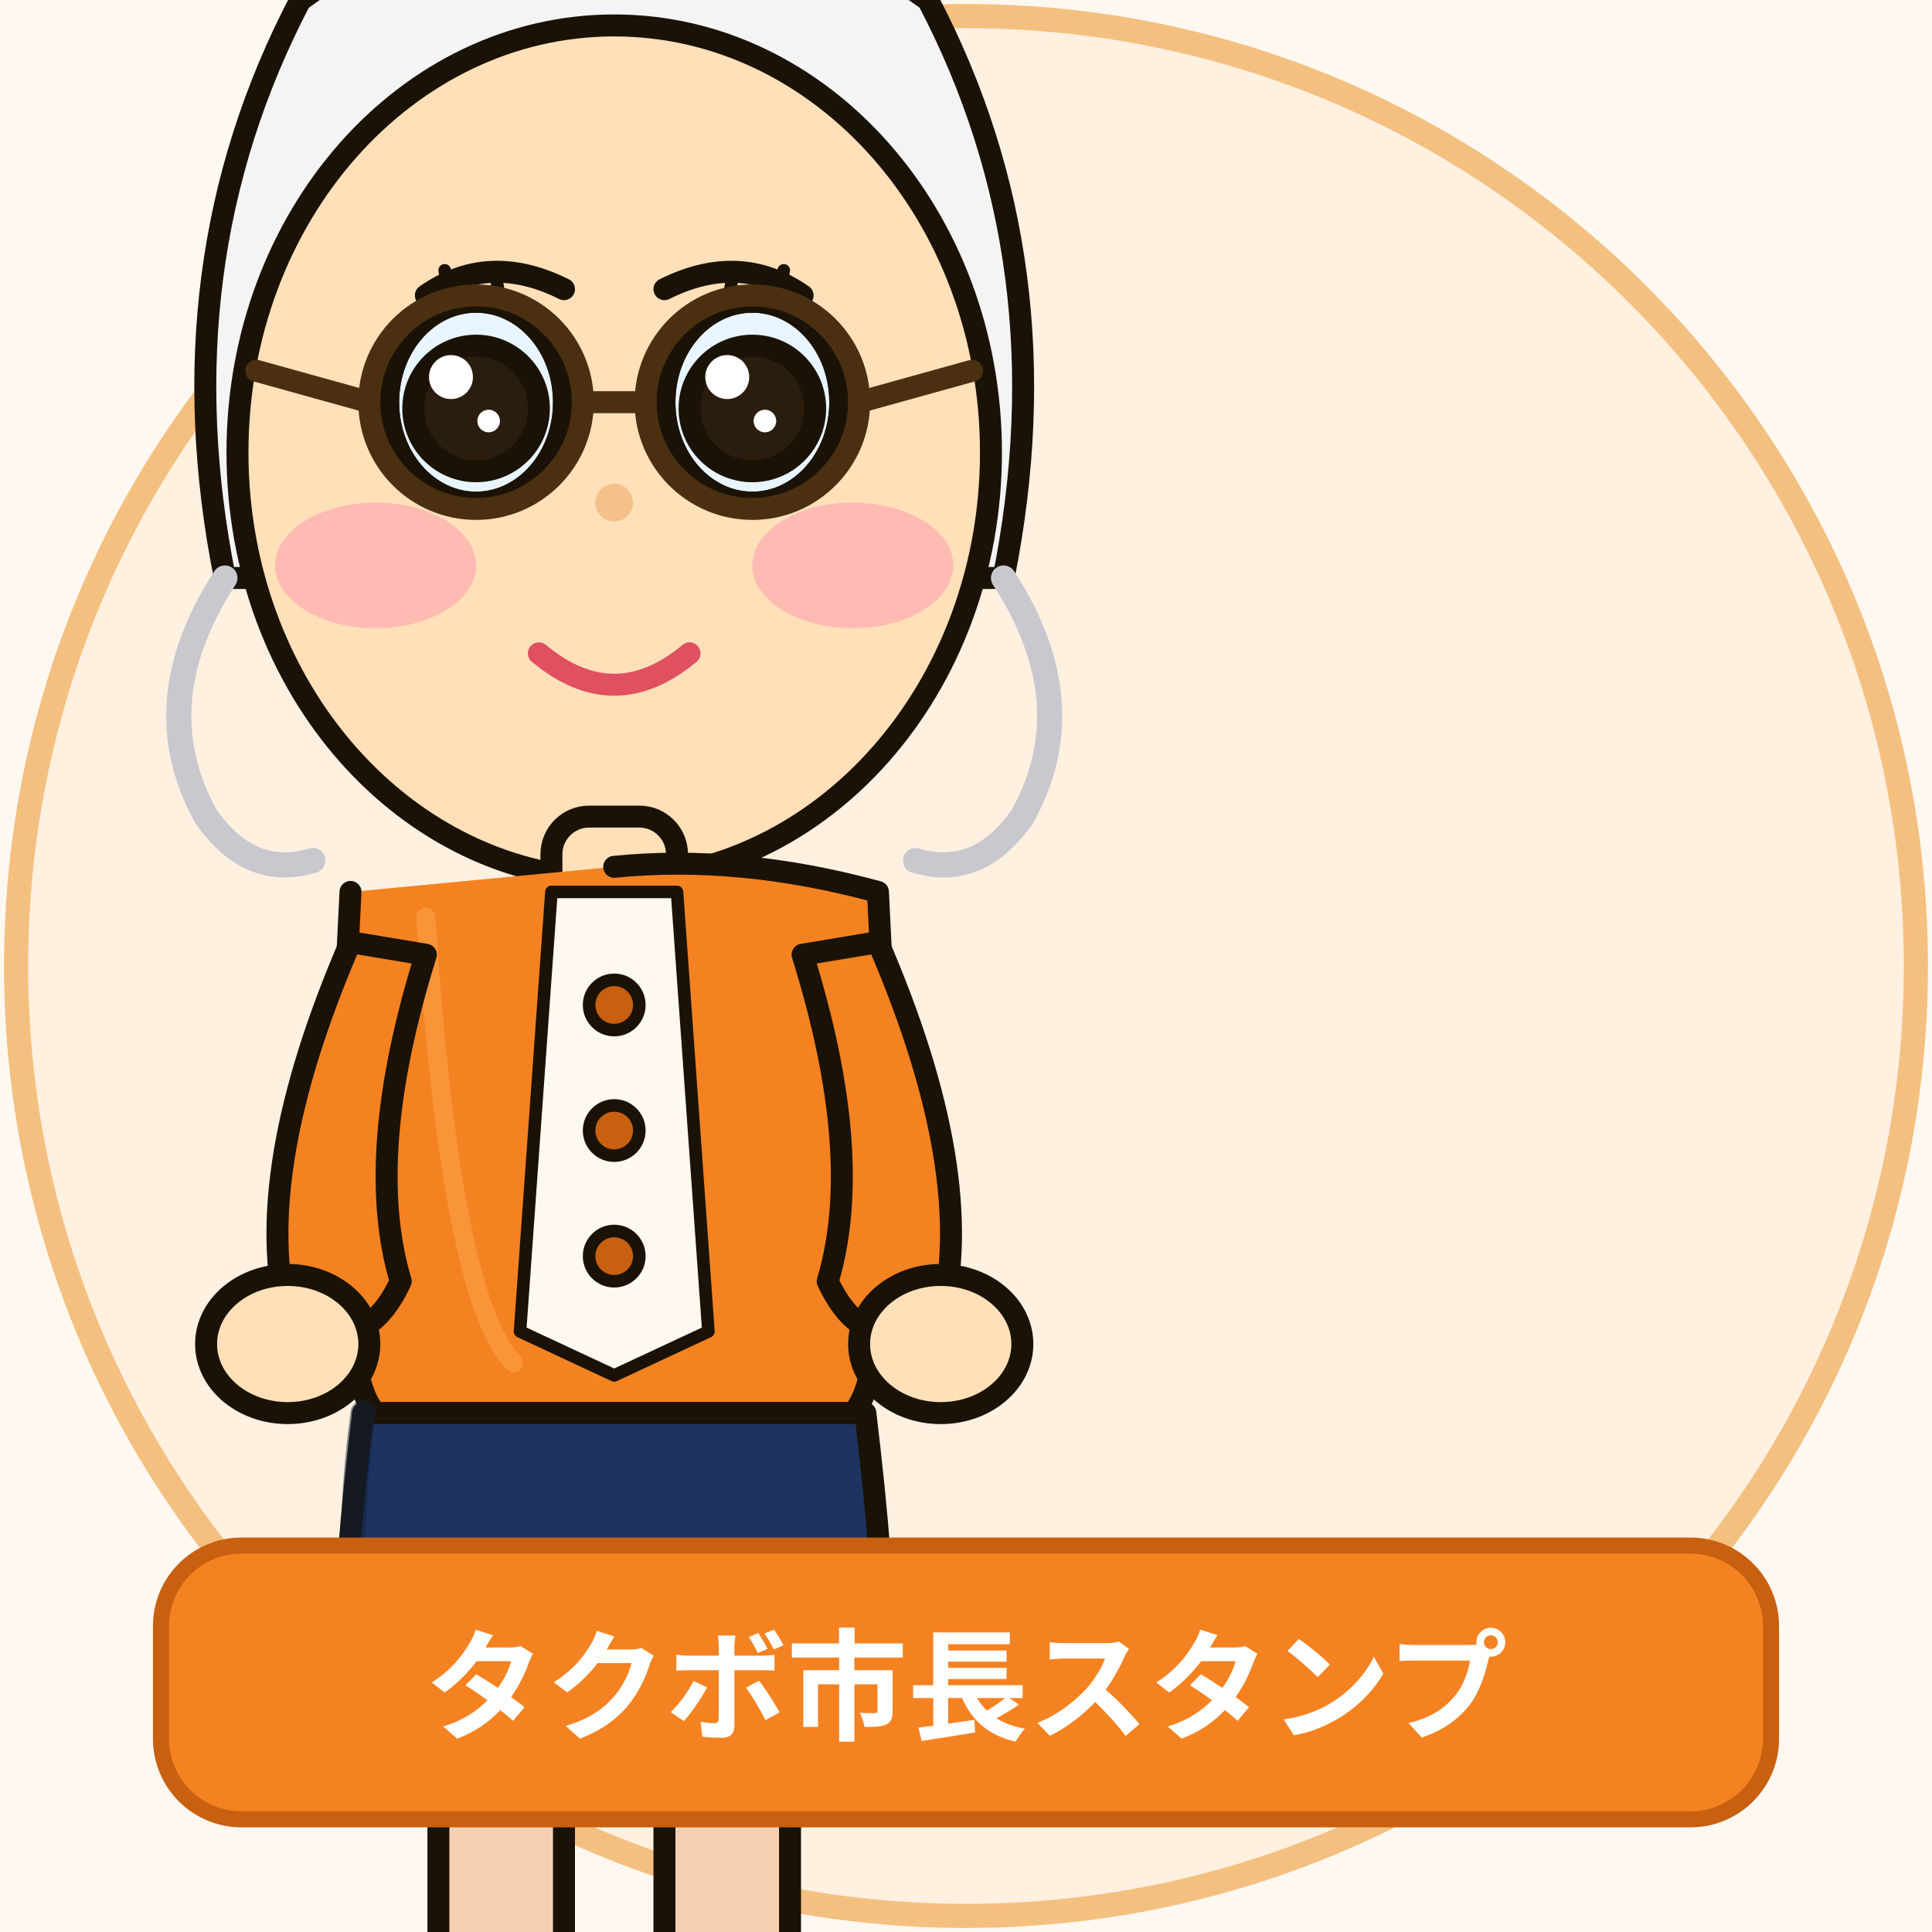
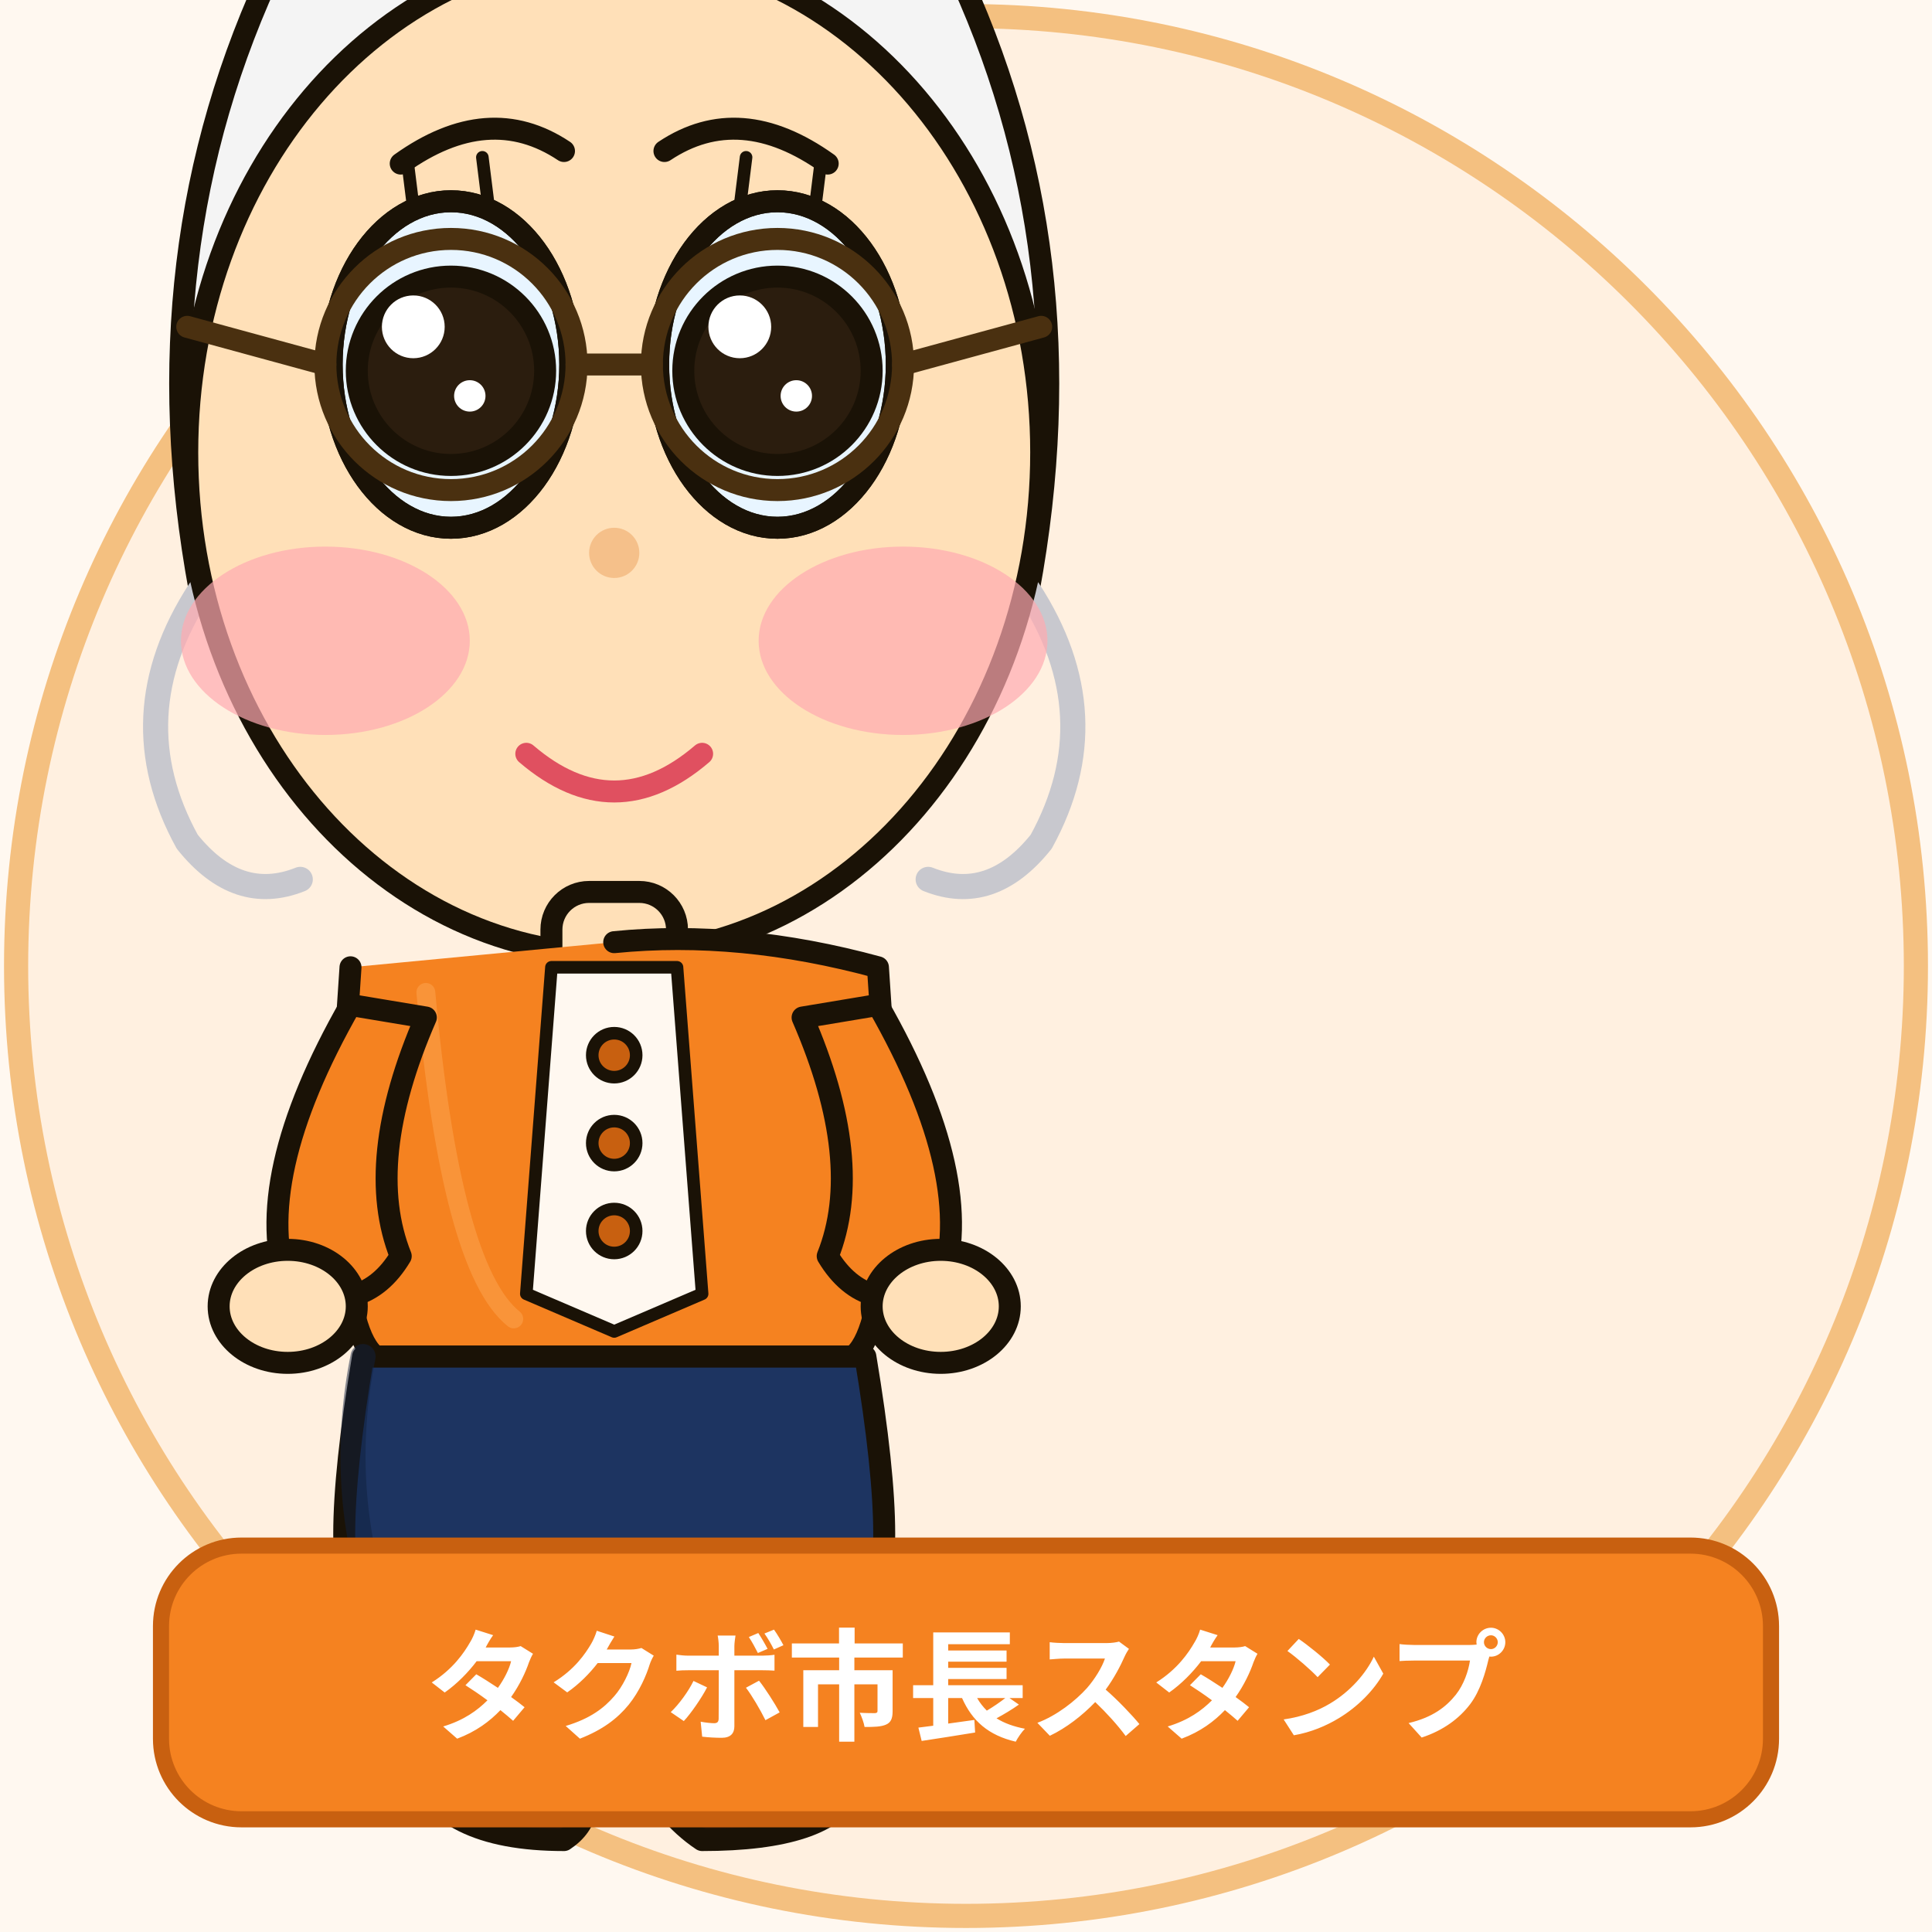
<svg xmlns="http://www.w3.org/2000/svg" width="240" height="240" viewBox="0 0 240 240">
  <rect x="0" y="0" width="240" height="240" rx="0" fill="#FFF8F0" stroke="none" stroke-width="0" />
  <ellipse cx="120" cy="120" rx="118" ry="118" fill="#FFF0E0" stroke="#F4C080" stroke-width="3" />
  <g transform="translate(-68,-14) scale(0.78,0.78)">
-     <path d="M 123,110 Q 113,60 135,18 Q 160,0 185,-2 Q 210,0 235,18 Q 257,60 247,110 Z" fill="#F4F4F4" stroke="#1A1206" stroke-width="3.5" stroke-linecap="round" stroke-linejoin="round" />
-     <path d="M 123,110 Q 110,130 120,148 Q 127,158 137,155" fill="none" stroke="#C8C8CE" stroke-width="4" stroke-linecap="round" stroke-linejoin="round" />
-     <path d="M 247,110 Q 260,130 250,148 Q 243,158 233,155" fill="none" stroke="#C8C8CE" stroke-width="4" stroke-linecap="round" stroke-linejoin="round" />
-     <path d="M 165,2 Q 185,-6 205,5" fill="none" stroke="#FFFFFF" stroke-width="5" stroke-linecap="round" stroke-linejoin="round" />
-     <ellipse cx="185" cy="90" rx="60" ry="68" fill="#FFE0B8" stroke="#1A1206" stroke-width="3.5" />
-     <ellipse cx="147" cy="108" rx="16" ry="10" fill="#FFAAB0" stroke="none" stroke-width="0" opacity="0.7" />
-     <ellipse cx="223" cy="108" rx="16" ry="10" fill="#FFAAB0" stroke="none" stroke-width="0" opacity="0.7" />
-     <path d="M 155,65 Q 165,58 177,64" fill="none" stroke="#1A1206" stroke-width="3.5" stroke-linecap="round" stroke-linejoin="round" />
-     <path d="M 215,65 Q 205,58 193,64" fill="none" stroke="#1A1206" stroke-width="3.5" stroke-linecap="round" stroke-linejoin="round" />
-     <ellipse cx="163" cy="82" rx="14" ry="16" fill="#E8F5FF" stroke="#1A1206" stroke-width="3.5" />
-     <ellipse cx="207" cy="82" rx="14" ry="16" fill="#E8F5FF" stroke="#1A1206" stroke-width="3.5" />
-     <circle cx="163" cy="83" r="10" fill="#2B1D0E" stroke="#1A1206" stroke-width="3.5" />
-     <circle cx="207" cy="83" r="10" fill="#2B1D0E" stroke="#1A1206" stroke-width="3.5" />
-     <circle cx="159" cy="78" r="3.5" fill="#FFFFFF" stroke="none" stroke-width="3.5" />
-     <circle cx="203" cy="78" r="3.5" fill="#FFFFFF" stroke="none" stroke-width="3.5" />
-     <circle cx="165" cy="85" r="1.8" fill="#FFFFFF" stroke="none" stroke-width="3.5" />
-     <circle cx="209" cy="85" r="1.8" fill="#FFFFFF" stroke="none" stroke-width="3.5" />
-     <line x1="159" y1="67" x2="158" y2="61" stroke="#1A1206" stroke-width="2" stroke-linecap="round" />
-     <line x1="203" y1="67" x2="204" y2="61" stroke="#1A1206" stroke-width="2" stroke-linecap="round" />
-     <line x1="167" y1="67" x2="166" y2="61" stroke="#1A1206" stroke-width="2" stroke-linecap="round" />
-     <line x1="211" y1="67" x2="212" y2="61" stroke="#1A1206" stroke-width="2" stroke-linecap="round" />
-     <ellipse cx="163" cy="82" rx="14" ry="16" fill="none" stroke="#1A1206" stroke-width="3.5" />
-     <ellipse cx="207" cy="82" rx="14" ry="16" fill="none" stroke="#1A1206" stroke-width="3.5" />
-     <circle cx="185" cy="98" r="3" fill="#F5C08A" stroke="none" stroke-width="3.5" />
-     <path d="M 173,122 Q 185,132 197,122" fill="none" stroke="#E05060" stroke-width="3.5" stroke-linecap="round" stroke-linejoin="round" />
-     <circle cx="163" cy="82" r="17" fill="none" stroke="#4A3010" stroke-width="3.5" />
-     <circle cx="207" cy="82" r="17" fill="none" stroke="#4A3010" stroke-width="3.5" />
-     <line x1="180" y1="82" x2="190" y2="82" stroke="#4A3010" stroke-width="3.5" stroke-linecap="round" />
-     <line x1="146" y1="82" x2="128" y2="77" stroke="#4A3010" stroke-width="3.5" stroke-linecap="round" />
-     <line x1="224" y1="82" x2="242" y2="77" stroke="#4A3010" stroke-width="3.5" stroke-linecap="round" />
-     <rect x="175" y="148" width="20" height="18" rx="6" fill="#FFE0B8" stroke="#1A1206" stroke-width="3.5" />
-     <path d="M 143,160 Q 139,235 147,243 L 223,243 Q 231,235 227,160 Q 205,154 185,156 Q 165,154 Z" fill="#F58220" stroke="#1A1206" stroke-width="3.5" stroke-linecap="round" stroke-linejoin="round" />
-     <path d="M 155,164 Q 159,225 169,235" fill="none" stroke="#FFB060" stroke-width="3" stroke-linecap="round" stroke-linejoin="round" opacity="0.4" />
-     <path d="M 175,160 L 170,230 L 185,237 L 200,230 L 195,160 Z" fill="#FFF8F0" stroke="#1A1206" stroke-width="2" stroke-linecap="round" stroke-linejoin="round" />
-     <circle cx="185" cy="178" r="4" fill="#C86010" stroke="#1A1206" stroke-width="2" />
-     <circle cx="185" cy="198" r="4" fill="#C86010" stroke="#1A1206" stroke-width="2" />
-     <circle cx="185" cy="218" r="4" fill="#C86010" stroke="#1A1206" stroke-width="2" />
-     <path d="M 143,168 Q 127,205 133,228 Q 145,235 151,222 Q 145,202 155,170 Z" fill="#F58220" stroke="#1A1206" stroke-width="3.5" stroke-linecap="round" stroke-linejoin="round" />
-     <ellipse cx="133" cy="232" rx="13" ry="11" fill="#FFE0B8" stroke="#1A1206" stroke-width="3.5" />
-     <path d="M 227,168 Q 243,205 237,228 Q 225,235 219,222 Q 225,202 215,170 Z" fill="#F58220" stroke="#1A1206" stroke-width="3.5" stroke-linecap="round" stroke-linejoin="round" />
-     <ellipse cx="237" cy="232" rx="13" ry="11" fill="#FFE0B8" stroke="#1A1206" stroke-width="3.5" />
-     <path d="M 145,243 Q 139,293 145,299 L 225,299 Q 231,293 225,243 Z" fill="#1D3461" stroke="#1A1206" stroke-width="3.5" stroke-linecap="round" stroke-linejoin="round" />
-     <path d="M 145,243 Q 141,273 147,297" fill="none" stroke="#0F1F3D" stroke-width="4" stroke-linecap="round" stroke-linejoin="round" opacity="0.5" />
-     <rect x="157" y="299" width="20" height="38" rx="6" fill="#F5D0B0" stroke="#1A1206" stroke-width="3.5" />
-     <rect x="193" y="299" width="20" height="38" rx="6" fill="#F5D0B0" stroke="#1A1206" stroke-width="3.5" />
-     <path d="M 153,337 Q 157,353 177,353 Q 183,347 179,337 Z" fill="#221408" stroke="#1A1206" stroke-width="3.5" stroke-linecap="round" stroke-linejoin="round" />
-     <path d="M 189,337 Q 193,347 199,353 Q 219,353 223,343 Q 219,337 Z" fill="#221408" stroke="#1A1206" stroke-width="3.5" stroke-linecap="round" stroke-linejoin="round" />
-     <path d="M 159,339 Q 163,343 167,341" fill="none" stroke="#888" stroke-width="1.5" stroke-linecap="round" stroke-linejoin="round" />
-     <path d="M 195,339 Q 199,343 203,341" fill="none" stroke="#888" stroke-width="1.5" stroke-linecap="round" stroke-linejoin="round" />
+     <path d="M 119,112 Q 109,58 131,12 Q 158,-4 185,-6 Q 212,-4 239,12 Q 261,58 251,112 Z" fill="#F4F4F4" stroke="#1A1206" stroke-width="3.5" stroke-linecap="round" stroke-linejoin="round" />
+     <path d="M 119,112 Q 106,132 117,152 Q 125,162 135,158" fill="none" stroke="#C8C8CE" stroke-width="4" stroke-linecap="round" stroke-linejoin="round" />
+     <path d="M 251,112 Q 264,132 253,152 Q 245,162 235,158" fill="none" stroke="#C8C8CE" stroke-width="4" stroke-linecap="round" stroke-linejoin="round" />
+     <path d="M 163,-2 Q 185,-10 207,1" fill="none" stroke="#FFFFFF" stroke-width="5" stroke-linecap="round" stroke-linejoin="round" />
+     <ellipse cx="185" cy="90" rx="68" ry="80" fill="#FFE0B8" stroke="#1A1206" stroke-width="3.5" />
+     <ellipse cx="139" cy="120" rx="23" ry="15" fill="#FFAAB0" stroke="none" stroke-width="0" opacity="0.7" />
+     <ellipse cx="231" cy="120" rx="23" ry="15" fill="#FFAAB0" stroke="none" stroke-width="0" opacity="0.7" />
+     <path d="M 151,44 Q 165,34 177,42" fill="none" stroke="#1A1206" stroke-width="3.5" stroke-linecap="round" stroke-linejoin="round" />
+     <path d="M 219,44 Q 205,34 193,42" fill="none" stroke="#1A1206" stroke-width="3.5" stroke-linecap="round" stroke-linejoin="round" />
+     <ellipse cx="159" cy="76" rx="19" ry="26" fill="#E8F5FF" stroke="#1A1206" stroke-width="3.5" />
+     <ellipse cx="211" cy="76" rx="19" ry="26" fill="#E8F5FF" stroke="#1A1206" stroke-width="3.5" />
+     <circle cx="159" cy="77" r="15" fill="#2B1D0E" stroke="#1A1206" stroke-width="3.5" />
+     <circle cx="211" cy="77" r="15" fill="#2B1D0E" stroke="#1A1206" stroke-width="3.5" />
+     <circle cx="153" cy="70" r="5" fill="#FFFFFF" stroke="none" stroke-width="3.5" />
+     <circle cx="205" cy="70" r="5" fill="#FFFFFF" stroke="none" stroke-width="3.5" />
+     <circle cx="162" cy="81" r="2.5" fill="#FFFFFF" stroke="none" stroke-width="3.5" />
+     <circle cx="214" cy="81" r="2.5" fill="#FFFFFF" stroke="none" stroke-width="3.5" />
+     <line x1="153" y1="51" x2="152" y2="43" stroke="#1A1206" stroke-width="2" stroke-linecap="round" />
+     <line x1="205" y1="51" x2="206" y2="43" stroke="#1A1206" stroke-width="2" stroke-linecap="round" />
+     <line x1="165" y1="51" x2="164" y2="43" stroke="#1A1206" stroke-width="2" stroke-linecap="round" />
+     <line x1="217" y1="51" x2="218" y2="43" stroke="#1A1206" stroke-width="2" stroke-linecap="round" />
+     <ellipse cx="159" cy="76" rx="19" ry="26" fill="none" stroke="#1A1206" stroke-width="3.5" />
+     <ellipse cx="211" cy="76" rx="19" ry="26" fill="none" stroke="#1A1206" stroke-width="3.5" />
+     <circle cx="185" cy="106" r="4" fill="#F5C08A" stroke="none" stroke-width="3.5" />
+     <path d="M 171,138 Q 185,150 199,138" fill="none" stroke="#E05060" stroke-width="3.5" stroke-linecap="round" stroke-linejoin="round" />
+     <circle cx="159" cy="76" r="20" fill="none" stroke="#4A3010" stroke-width="3.5" />
+     <circle cx="211" cy="76" r="20" fill="none" stroke="#4A3010" stroke-width="3.5" />
+     <line x1="179" y1="76" x2="191" y2="76" stroke="#4A3010" stroke-width="3.5" stroke-linecap="round" />
+     <line x1="139" y1="76" x2="117" y2="70" stroke="#4A3010" stroke-width="3.5" stroke-linecap="round" />
+     <line x1="231" y1="76" x2="253" y2="70" stroke="#4A3010" stroke-width="3.5" stroke-linecap="round" />
+     <rect x="175" y="160" width="20" height="18" rx="6" fill="#FFE0B8" stroke="#1A1206" stroke-width="3.5" />
+     <path d="M 143,172 Q 139,228 147,234 L 223,234 Q 231,228 227,172 Q 205,166 185,168 Q 165,166 Z" fill="#F58220" stroke="#1A1206" stroke-width="3.5" stroke-linecap="round" stroke-linejoin="round" />
+     <path d="M 155,176 Q 159,220 169,228" fill="none" stroke="#FFB060" stroke-width="3" stroke-linecap="round" stroke-linejoin="round" opacity="0.4" />
+     <path d="M 175,172 L 171,224 L 185,230 L 199,224 L 195,172 Z" fill="#FFF8F0" stroke="#1A1206" stroke-width="2" stroke-linecap="round" stroke-linejoin="round" />
+     <circle cx="185" cy="186" r="3.5" fill="#C86010" stroke="#1A1206" stroke-width="2" />
+     <circle cx="185" cy="200" r="3.5" fill="#C86010" stroke="#1A1206" stroke-width="2" />
+     <circle cx="185" cy="214" r="3.5" fill="#C86010" stroke="#1A1206" stroke-width="2" />
+     <path d="M 143,178 Q 127,206 133,223 Q 145,228 151,218 Q 145,203 155,180 Z" fill="#F58220" stroke="#1A1206" stroke-width="3.5" stroke-linecap="round" stroke-linejoin="round" />
+     <ellipse cx="133" cy="226" rx="11" ry="9" fill="#FFE0B8" stroke="#1A1206" stroke-width="3.5" />
+     <path d="M 227,178 Q 243,206 237,223 Q 225,228 219,218 Q 225,203 215,180 Z" fill="#F58220" stroke="#1A1206" stroke-width="3.5" stroke-linecap="round" stroke-linejoin="round" />
+     <ellipse cx="237" cy="226" rx="11" ry="9" fill="#FFE0B8" stroke="#1A1206" stroke-width="3.5" />
+     <path d="M 145,234 Q 139,270 145,275 L 225,275 Q 231,270 225,234 Z" fill="#1D3461" stroke="#1A1206" stroke-width="3.5" stroke-linecap="round" stroke-linejoin="round" />
+     <path d="M 145,234 Q 141,254 147,273" fill="none" stroke="#0F1F3D" stroke-width="4" stroke-linecap="round" stroke-linejoin="round" opacity="0.5" />
+     <rect x="157" y="275" width="20" height="24" rx="6" fill="#F5D0B0" stroke="#1A1206" stroke-width="3.5" />
+     <rect x="193" y="275" width="20" height="24" rx="6" fill="#F5D0B0" stroke="#1A1206" stroke-width="3.5" />
+     <path d="M 153,299 Q 157,311 177,311 Q 183,307 179,299 Z" fill="#221408" stroke="#1A1206" stroke-width="3.5" stroke-linecap="round" stroke-linejoin="round" />
+     <path d="M 189,299 Q 193,307 199,311 Q 219,311 223,303 Q 219,299 Z" fill="#221408" stroke="#1A1206" stroke-width="3.5" stroke-linecap="round" stroke-linejoin="round" />
+     <path d="M 159,301 Q 163,304 167,302" fill="none" stroke="#888" stroke-width="1.5" stroke-linecap="round" stroke-linejoin="round" />
+     <path d="M 195,301 Q 199,304 203,302" fill="none" stroke="#888" stroke-width="1.5" stroke-linecap="round" stroke-linejoin="round" />
  </g>
  <rect x="20" y="192" width="200" height="34" rx="10" fill="#F58220" stroke="#C86010" stroke-width="2" />
  <text x="120" y="215" font-size="15" font-weight="bold" font-family="'Hiragino Maru Gothic Pro', 'Rounded Mplus 1c', sans-serif" fill="white" text-anchor="middle">タクボ市長スタンプ</text>
</svg>
